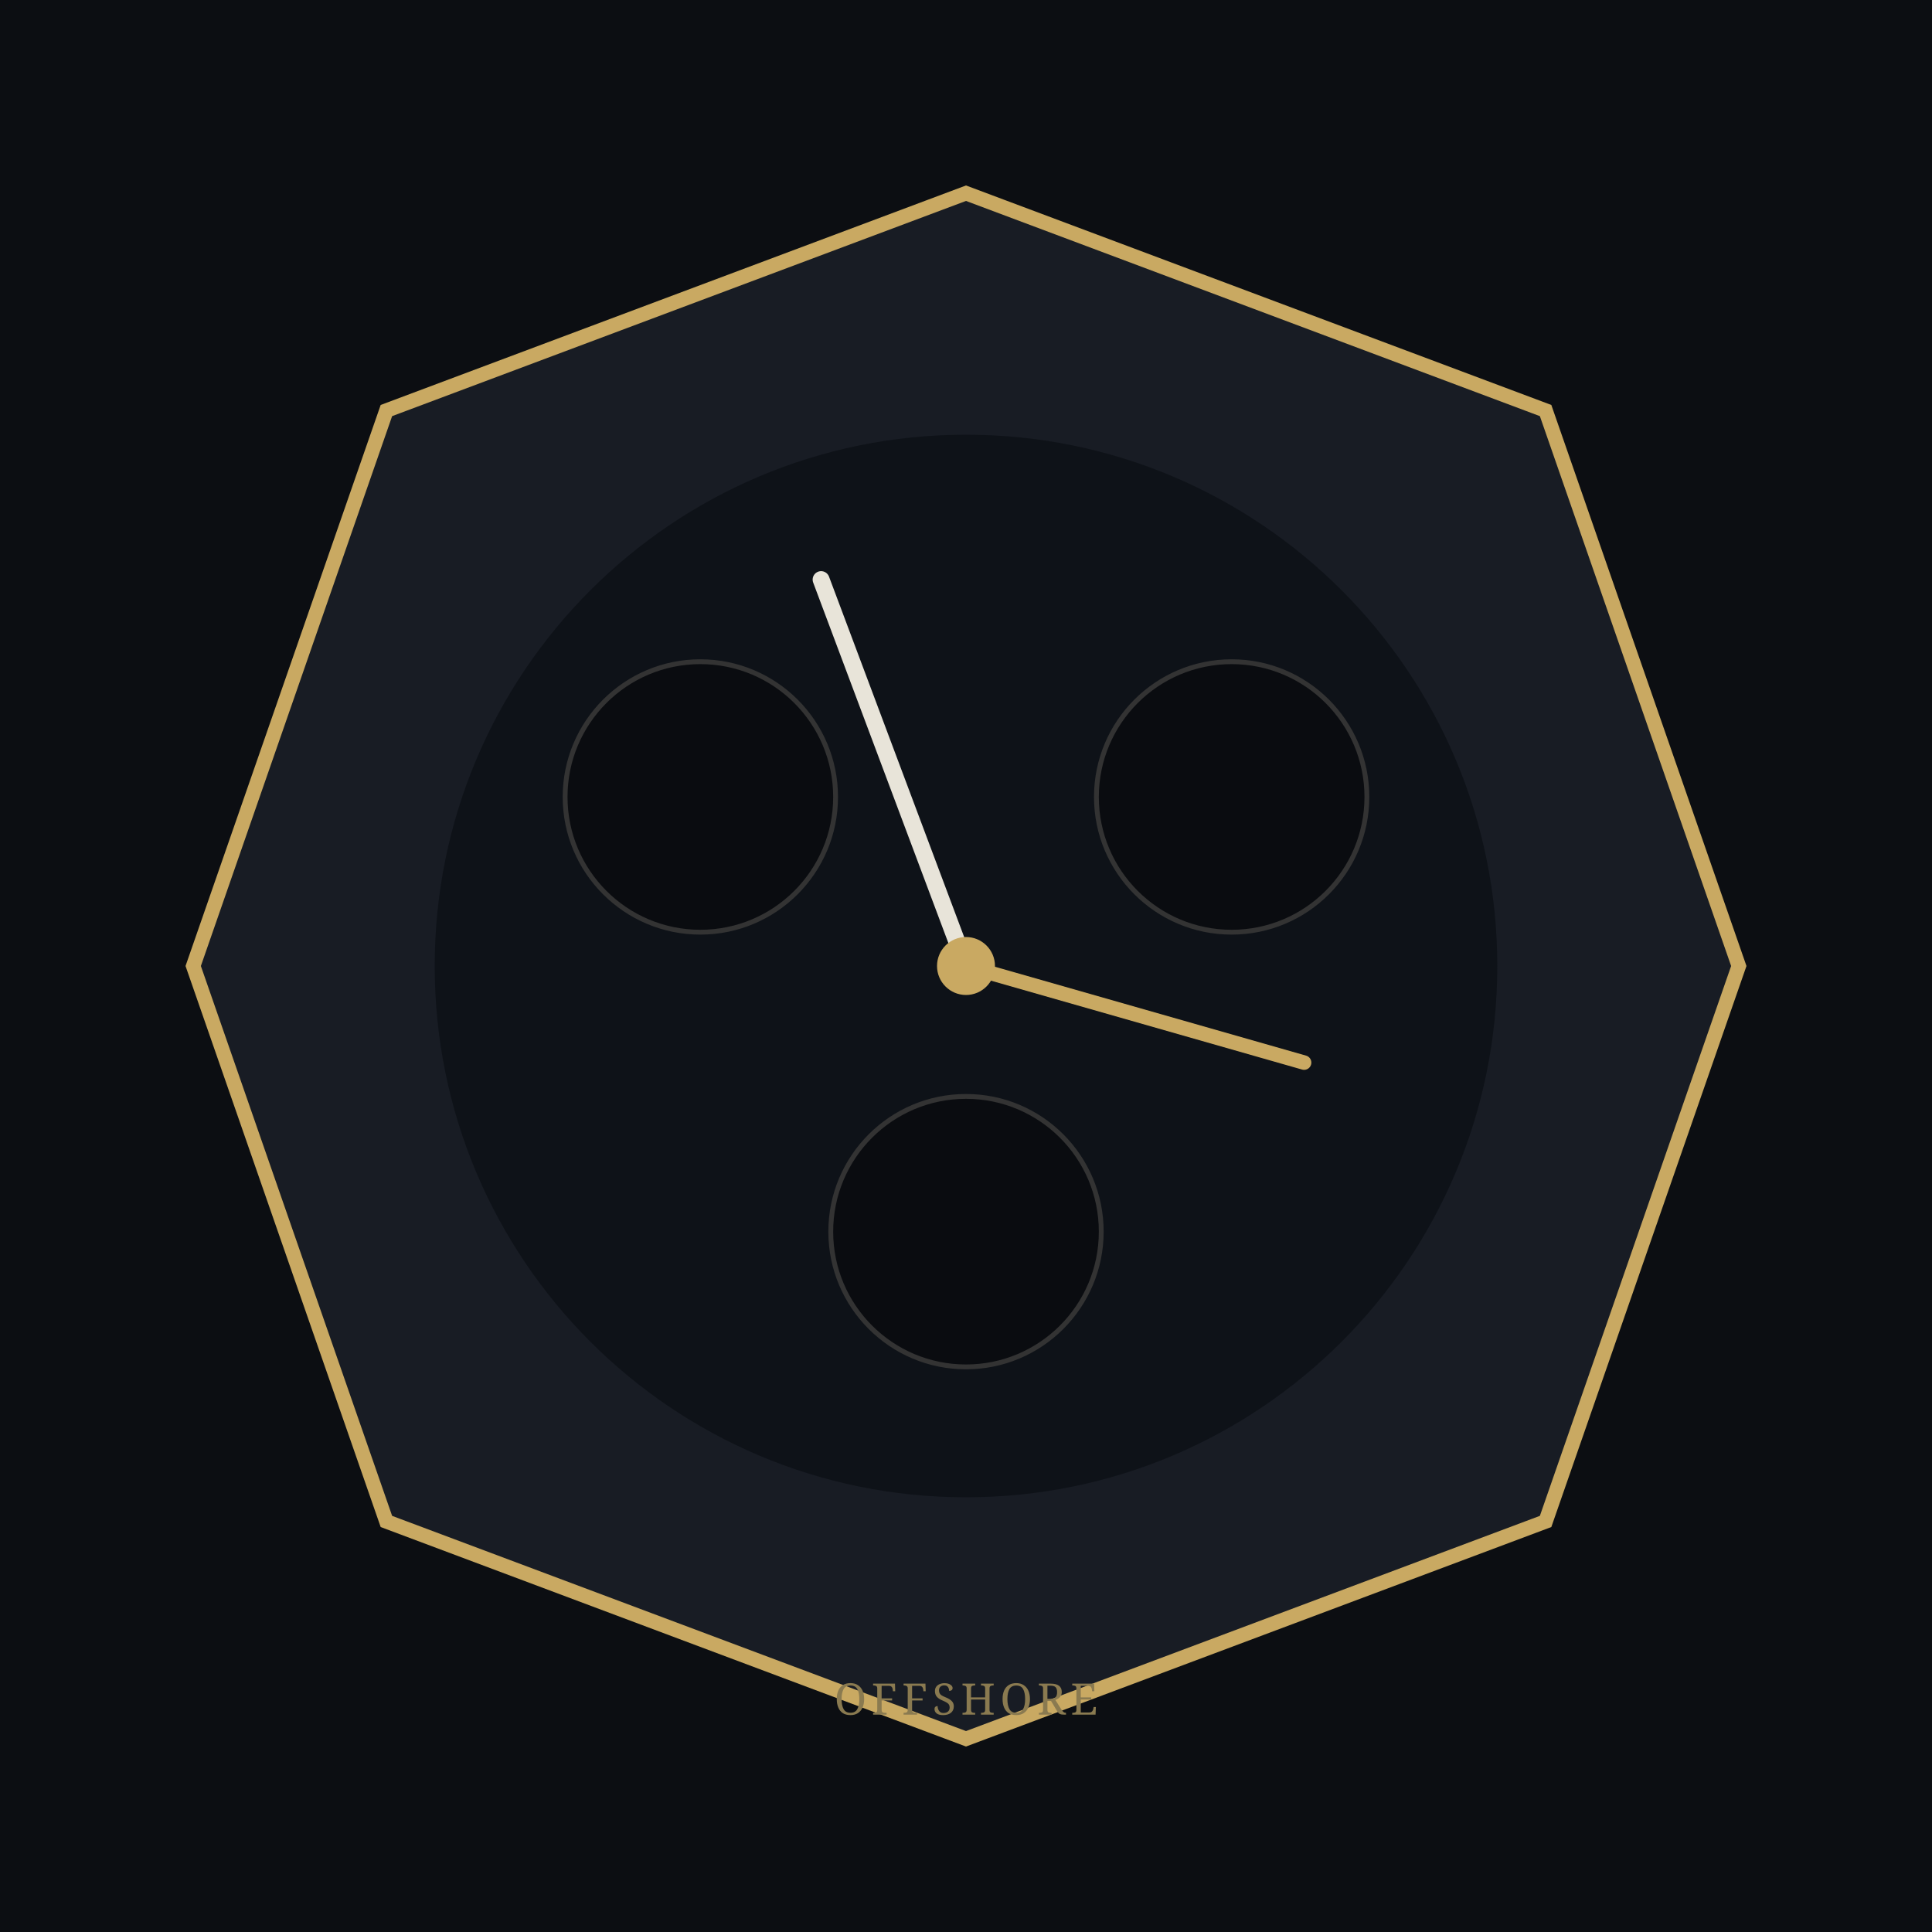
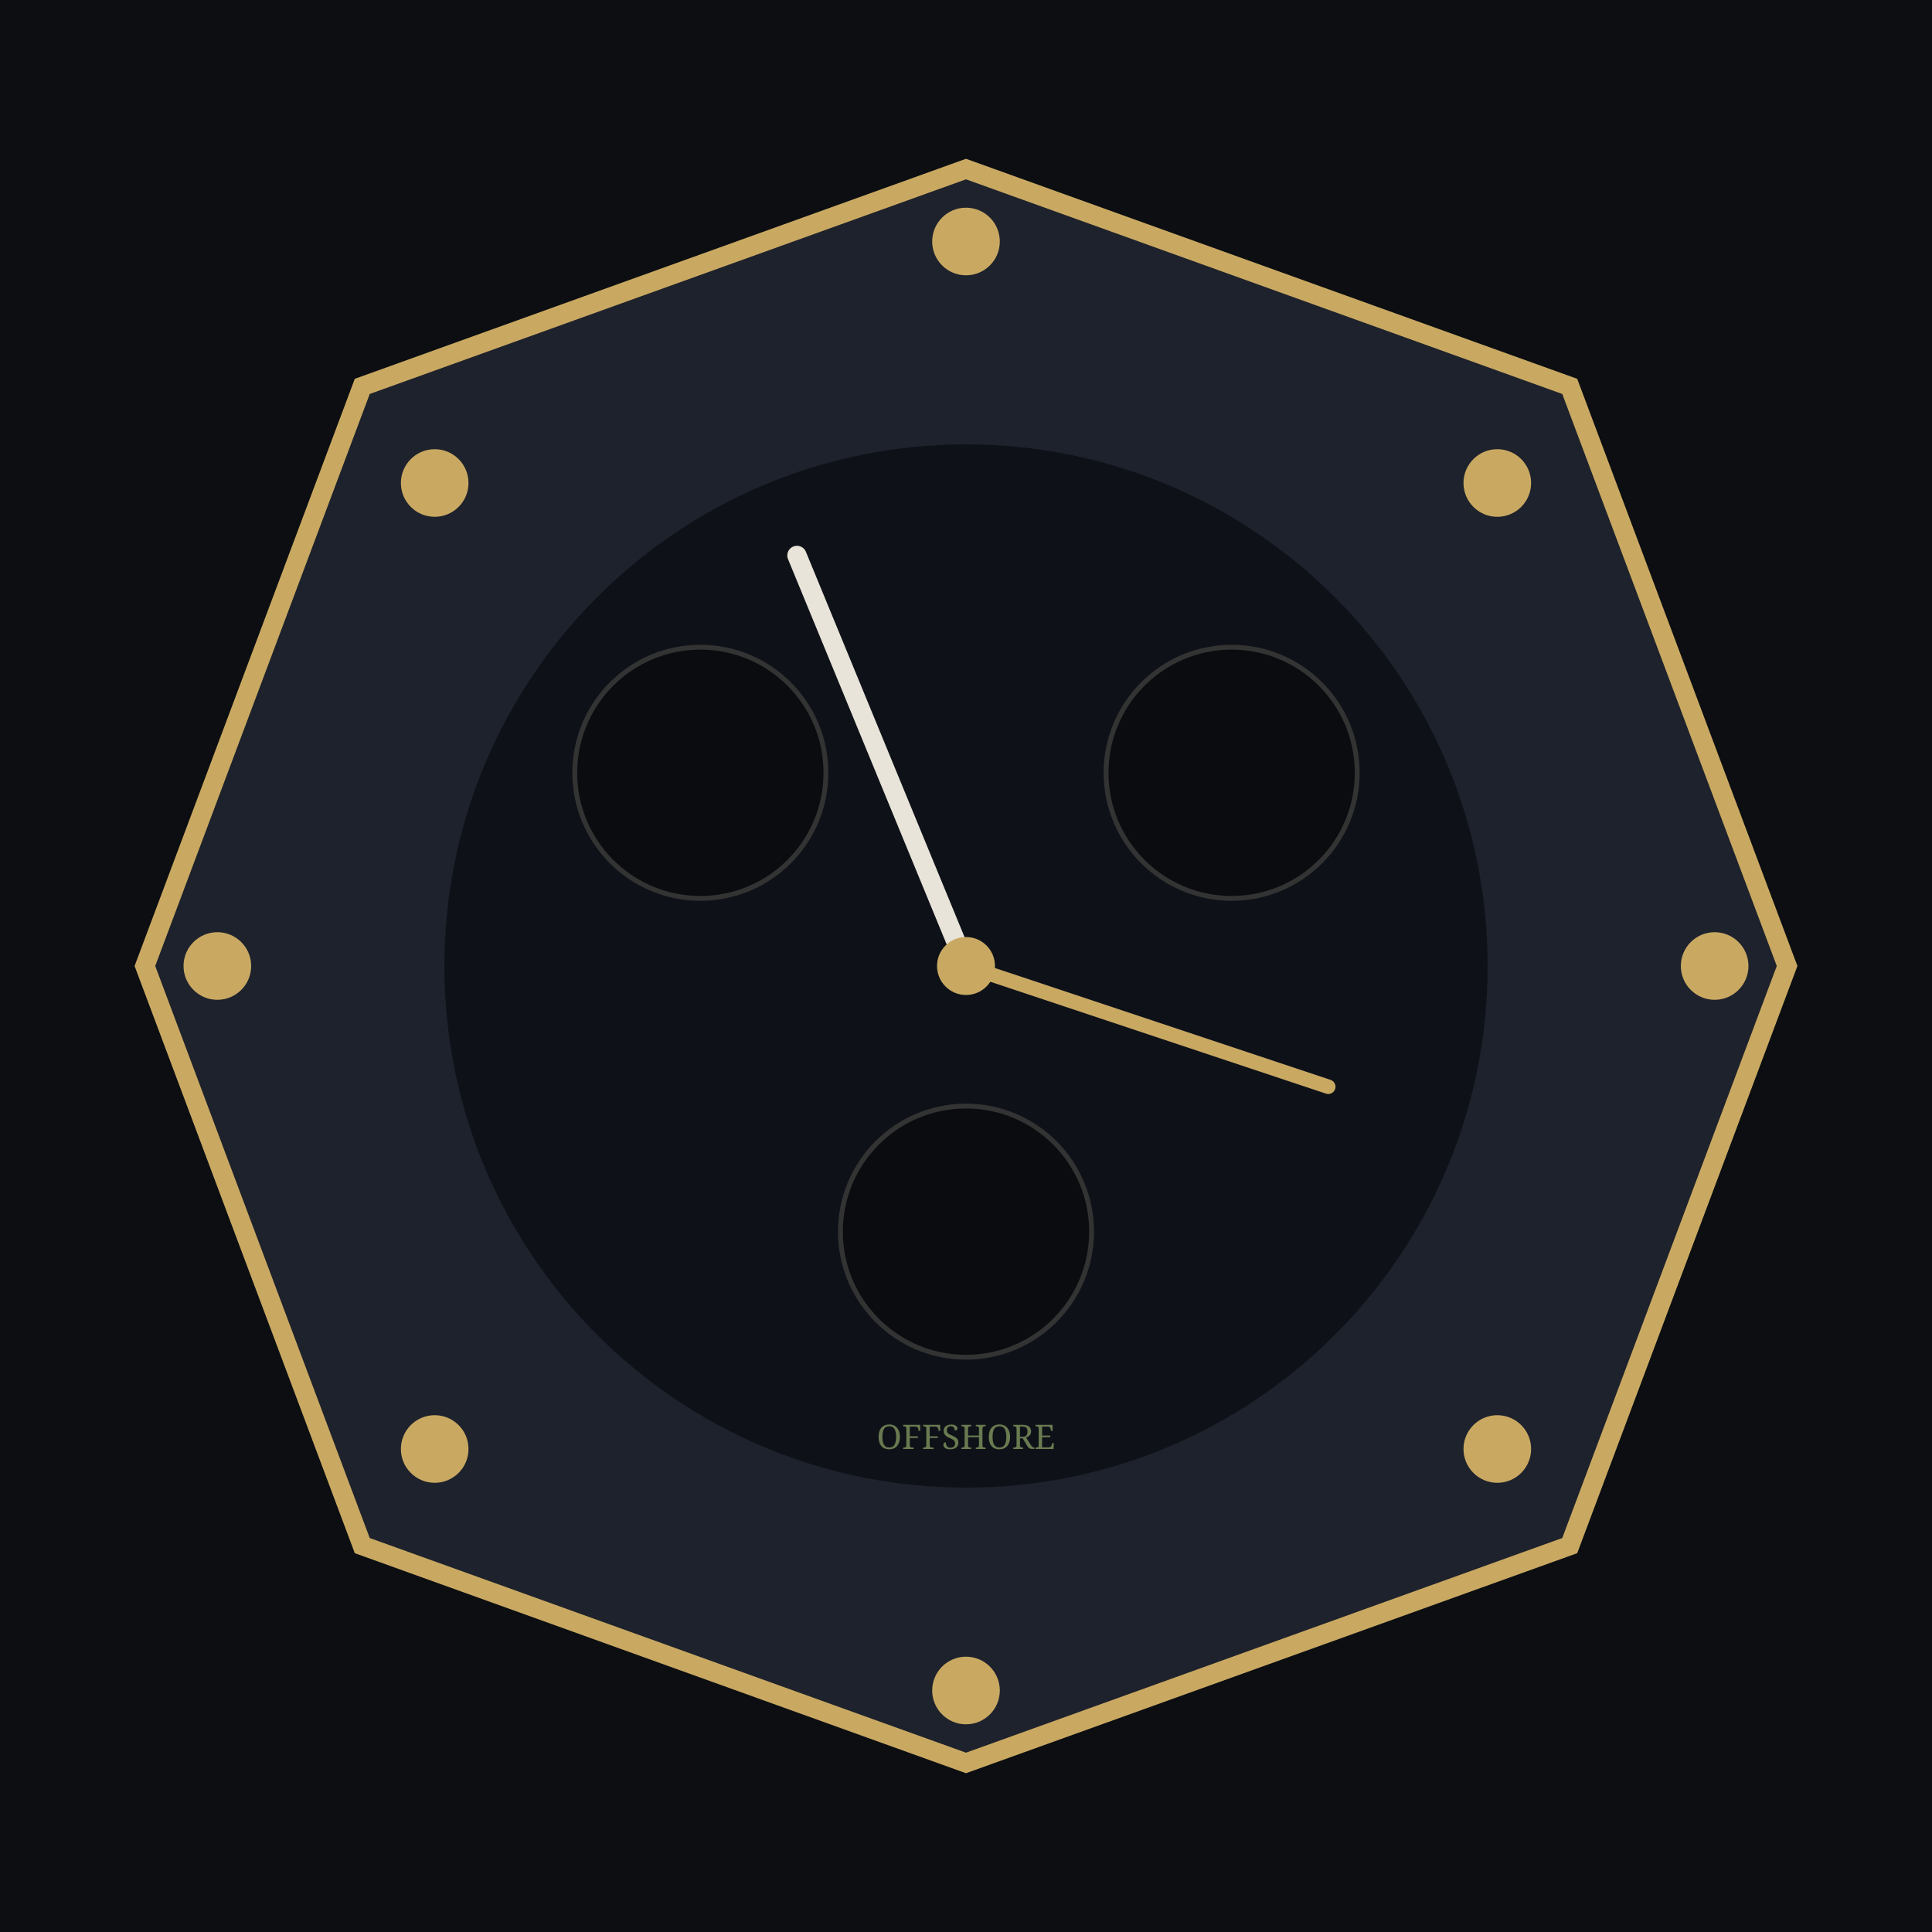
- <svg xmlns="http://www.w3.org/2000/svg" viewBox="0 0 400 400" fill="none">
+ <svg xmlns="http://www.w3.org/2000/svg" viewBox="0 0 400 400">
  <rect width="400" height="400" fill="#0c0e12" />
-   <polygon points="200,40 320,85 360,200 320,315 200,360 80,315 40,200 80,85" fill="#181c24" stroke="#c9a962" stroke-width="3" />
-   <circle cx="200" cy="200" r="110" fill="#0e1218" />
-   <circle cx="145" cy="165" r="28" fill="#0a0c10" stroke="#333" stroke-width="1" />
-   <circle cx="255" cy="165" r="28" fill="#0a0c10" stroke="#333" stroke-width="1" />
-   <circle cx="200" cy="255" r="28" fill="#0a0c10" stroke="#333" stroke-width="1" />
-   <line x1="200" y1="200" x2="170" y2="120" stroke="#e8e4d9" stroke-width="3.5" stroke-linecap="round" />
-   <line x1="200" y1="200" x2="270" y2="220" stroke="#c9a962" stroke-width="3" stroke-linecap="round" />
+   <polygon points="200,35 325,80 370,200 325,320 200,365 75,320 30,200 75,80" fill="#1e222c" stroke="#c9a962" stroke-width="4" />
+   <g fill="#c9a962">
+     <circle cx="200" cy="50" r="7" />
+     <circle cx="310" cy="100" r="7" />
+     <circle cx="355" cy="200" r="7" />
+     <circle cx="310" cy="300" r="7" />
+     <circle cx="200" cy="350" r="7" />
+     <circle cx="90" cy="300" r="7" />
+     <circle cx="45" cy="200" r="7" />
+     <circle cx="90" cy="100" r="7" />
+   </g>
+   <circle cx="200" cy="200" r="108" fill="#0e1218" />
+   <circle cx="145" cy="160" r="26" fill="#0a0c10" stroke="#333" stroke-width="1" />
+   <circle cx="255" cy="160" r="26" fill="#0a0c10" stroke="#333" stroke-width="1" />
+   <circle cx="200" cy="255" r="26" fill="#0a0c10" stroke="#333" stroke-width="1" />
+   <line x1="200" y1="200" x2="165" y2="115" stroke="#e8e4d9" stroke-width="4" stroke-linecap="round" />
+   <line x1="200" y1="200" x2="275" y2="225" stroke="#c9a962" stroke-width="3" stroke-linecap="round" />
  <circle cx="200" cy="200" r="6" fill="#c9a962" />
-   <text x="200" y="355" text-anchor="middle" fill="#8a7a50" font-size="9" font-family="serif" letter-spacing="1">OFFSHORE</text>
+   <text x="200" y="300" text-anchor="middle" fill="#6a7a50" font-size="7" font-family="serif">OFFSHORE</text>
</svg>
